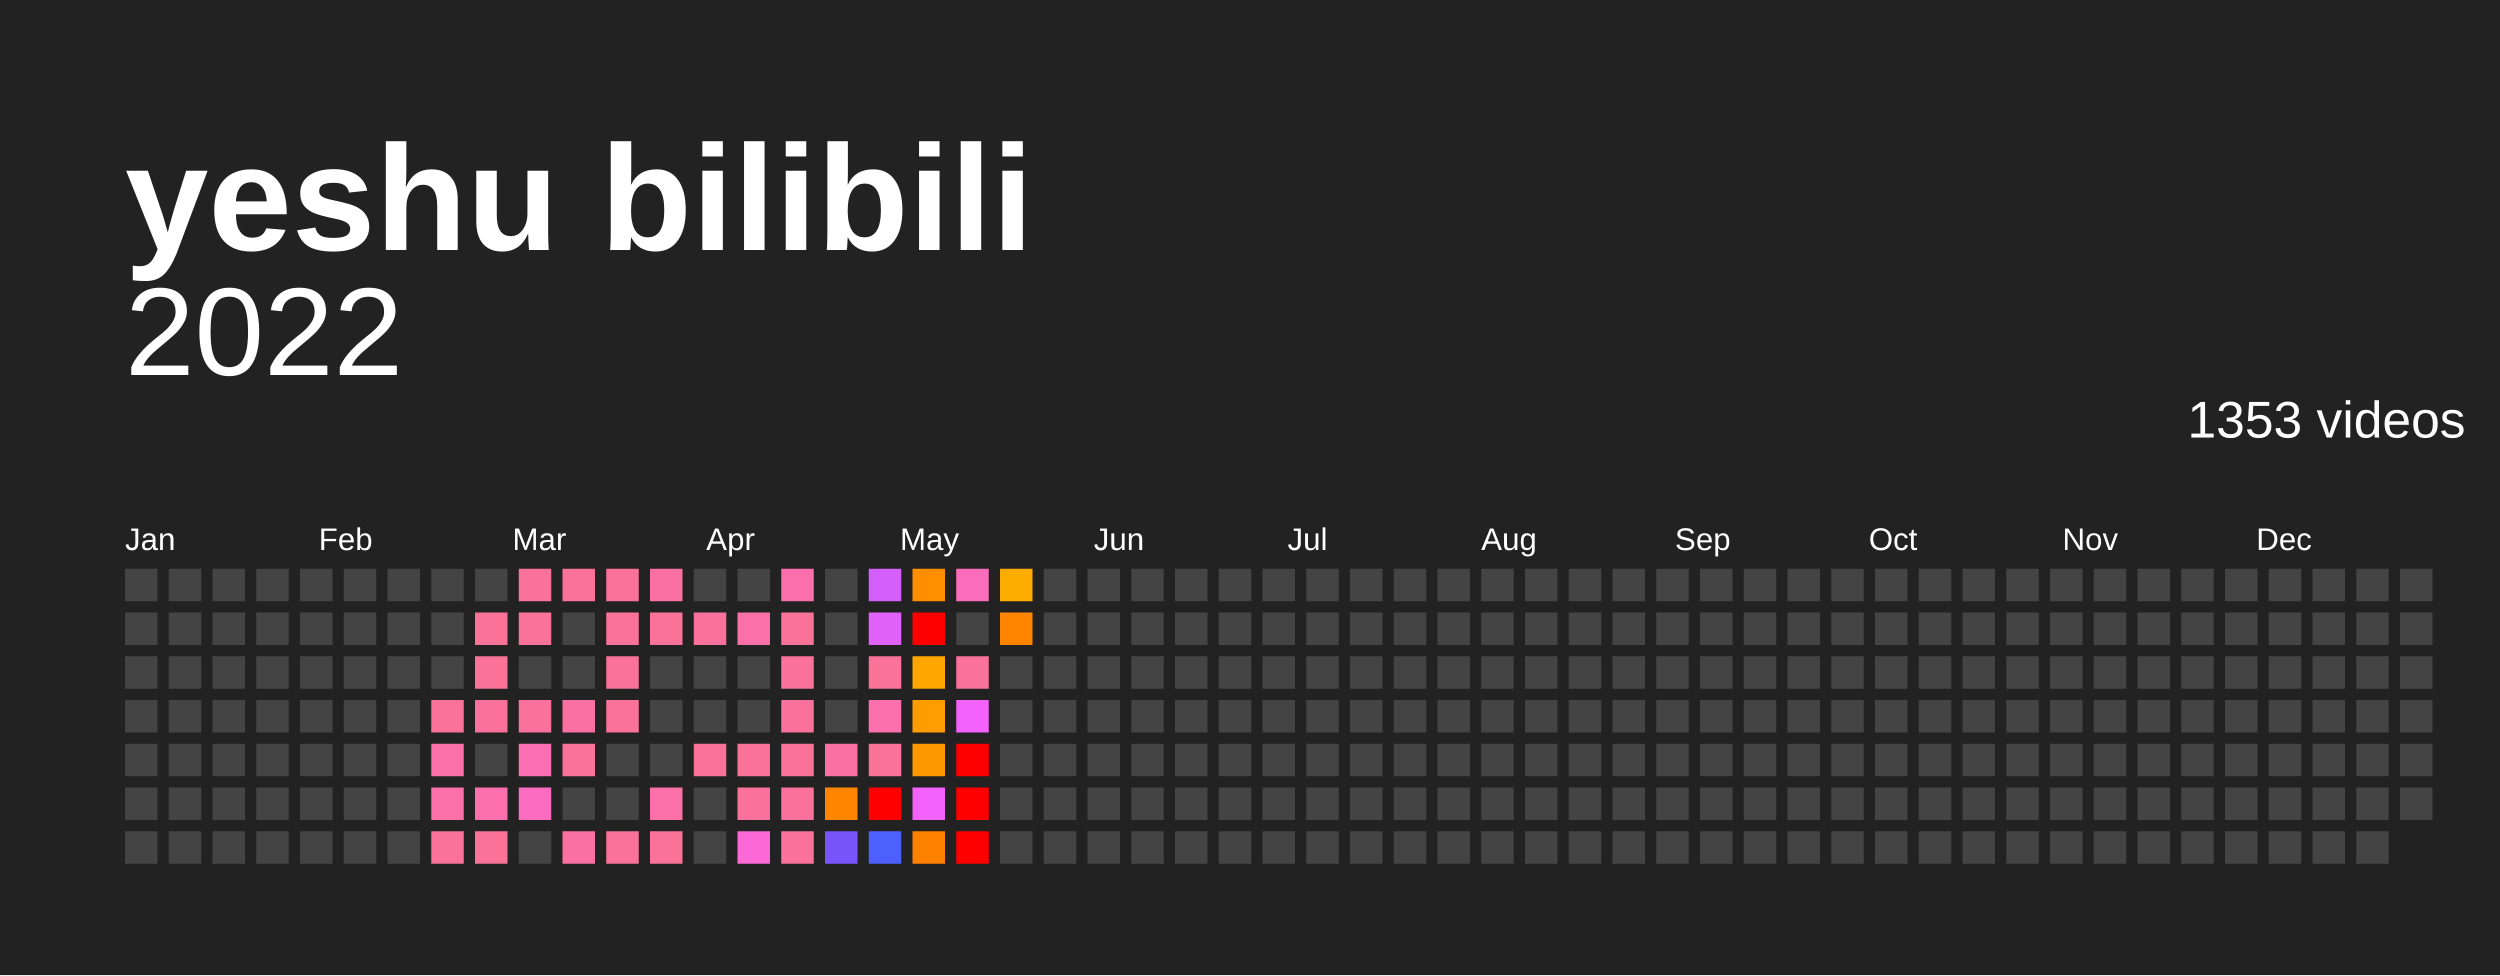
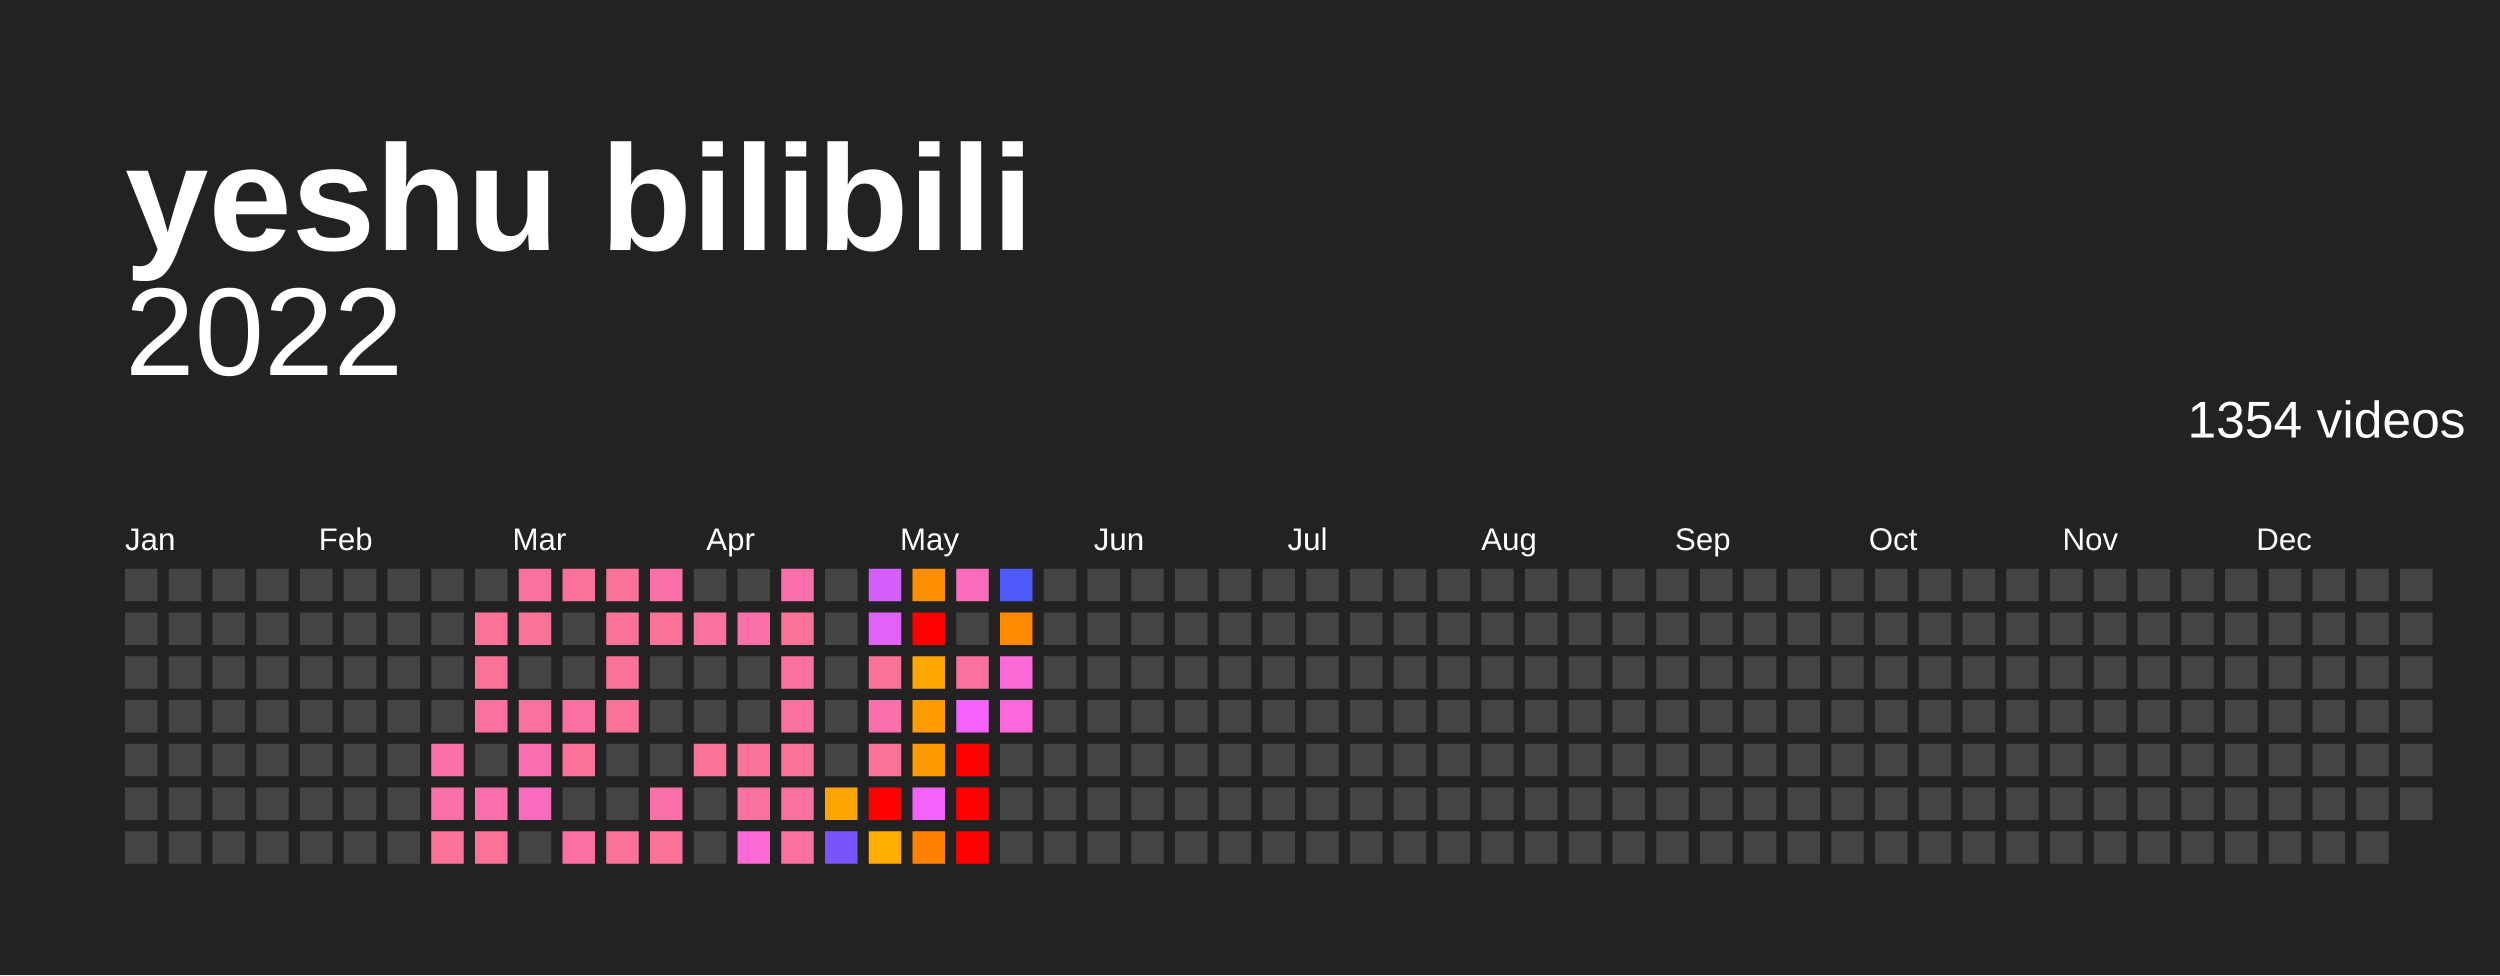
<svg xmlns="http://www.w3.org/2000/svg" baseProfile="full" height="78mm" version="1.1" viewBox="0,0,200,78" width="200mm">
  <defs />
  <rect fill="#222222" height="78" width="200" x="0" y="0" />
  <text fill="#FFFFFF" style="font-size:12px; font-family:Arial; font-weight:bold;" x="10" y="20">yeshu bilibili</text>
  <text alignment-baseline="hanging" fill="#FFFFFF" style="font-size:10.0px; font-family:Arial;" x="10" y="30">2022</text>
-   <text alignment-baseline="hanging" fill="#FFFFFF" style="font-size:4.125px; font-family:Arial;" x="175" y="35">1353 videos</text>
+   <text alignment-baseline="hanging" fill="#FFFFFF" style="font-size:4.125px; font-family:Arial;" x="175" y="35">1354 videos</text>
  <text fill="#FFFFFF" style="font-size:2.5px; font-family:Arial" x="10.0" y="44">Jan</text>
  <text fill="#FFFFFF" style="font-size:2.5px; font-family:Arial" x="25.5" y="44">Feb</text>
  <text fill="#FFFFFF" style="font-size:2.5px; font-family:Arial" x="41.0" y="44">Mar</text>
  <text fill="#FFFFFF" style="font-size:2.5px; font-family:Arial" x="56.5" y="44">Apr</text>
  <text fill="#FFFFFF" style="font-size:2.5px; font-family:Arial" x="72.0" y="44">May</text>
  <text fill="#FFFFFF" style="font-size:2.5px; font-family:Arial" x="87.5" y="44">Jun</text>
  <text fill="#FFFFFF" style="font-size:2.5px; font-family:Arial" x="103.0" y="44">Jul</text>
  <text fill="#FFFFFF" style="font-size:2.5px; font-family:Arial" x="118.5" y="44">Aug</text>
  <text fill="#FFFFFF" style="font-size:2.5px; font-family:Arial" x="134.0" y="44">Sep</text>
  <text fill="#FFFFFF" style="font-size:2.5px; font-family:Arial" x="149.5" y="44">Oct</text>
  <text fill="#FFFFFF" style="font-size:2.5px; font-family:Arial" x="165.0" y="44">Nov</text>
  <text fill="#FFFFFF" style="font-size:2.5px; font-family:Arial" x="180.5" y="44">Dec</text>
  <rect fill="#444444" height="2.6" width="2.6" x="10.0" y="45.5" />
  <rect fill="#444444" height="2.6" width="2.6" x="10.0" y="49.0" />
  <rect fill="#444444" height="2.6" width="2.6" x="10.0" y="52.5" />
  <rect fill="#444444" height="2.6" width="2.6" x="10.0" y="56.0" />
  <rect fill="#444444" height="2.6" width="2.6" x="10.0" y="59.5" />
  <rect fill="#444444" height="2.6" width="2.6" x="10.0" y="63.0" />
  <rect fill="#444444" height="2.6" width="2.6" x="10.0" y="66.5" />
  <rect fill="#444444" height="2.6" width="2.6" x="13.5" y="45.5" />
  <rect fill="#444444" height="2.6" width="2.6" x="13.5" y="49.0" />
  <rect fill="#444444" height="2.6" width="2.6" x="13.5" y="52.5" />
  <rect fill="#444444" height="2.6" width="2.6" x="13.5" y="56.0" />
  <rect fill="#444444" height="2.6" width="2.6" x="13.5" y="59.5" />
  <rect fill="#444444" height="2.6" width="2.6" x="13.5" y="63.0" />
  <rect fill="#444444" height="2.6" width="2.6" x="13.5" y="66.5" />
  <rect fill="#444444" height="2.6" width="2.6" x="17.0" y="45.5" />
  <rect fill="#444444" height="2.6" width="2.6" x="17.0" y="49.0" />
  <rect fill="#444444" height="2.6" width="2.6" x="17.0" y="52.5" />
  <rect fill="#444444" height="2.6" width="2.6" x="17.0" y="56.0" />
  <rect fill="#444444" height="2.6" width="2.6" x="17.0" y="59.5" />
  <rect fill="#444444" height="2.6" width="2.6" x="17.0" y="63.0" />
  <rect fill="#444444" height="2.6" width="2.6" x="17.0" y="66.5" />
  <rect fill="#444444" height="2.6" width="2.6" x="20.5" y="45.5" />
  <rect fill="#444444" height="2.6" width="2.6" x="20.5" y="49.0" />
  <rect fill="#444444" height="2.6" width="2.6" x="20.5" y="52.5" />
  <rect fill="#444444" height="2.6" width="2.6" x="20.5" y="56.0" />
  <rect fill="#444444" height="2.6" width="2.6" x="20.5" y="59.5" />
  <rect fill="#444444" height="2.6" width="2.6" x="20.5" y="63.0" />
  <rect fill="#444444" height="2.6" width="2.6" x="20.5" y="66.5" />
  <rect fill="#444444" height="2.6" width="2.6" x="24.0" y="45.5" />
  <rect fill="#444444" height="2.6" width="2.6" x="24.0" y="49.0" />
  <rect fill="#444444" height="2.6" width="2.6" x="24.0" y="52.5" />
  <rect fill="#444444" height="2.6" width="2.6" x="24.0" y="56.0" />
  <rect fill="#444444" height="2.6" width="2.6" x="24.0" y="59.5" />
  <rect fill="#444444" height="2.6" width="2.6" x="24.0" y="63.0" />
  <rect fill="#444444" height="2.6" width="2.6" x="24.0" y="66.5" />
  <rect fill="#444444" height="2.6" width="2.6" x="27.5" y="45.5" />
  <rect fill="#444444" height="2.6" width="2.6" x="27.5" y="49.0" />
  <rect fill="#444444" height="2.6" width="2.6" x="27.5" y="52.5" />
  <rect fill="#444444" height="2.6" width="2.6" x="27.5" y="56.0" />
  <rect fill="#444444" height="2.6" width="2.6" x="27.5" y="59.5" />
  <rect fill="#444444" height="2.6" width="2.6" x="27.5" y="63.0" />
  <rect fill="#444444" height="2.6" width="2.6" x="27.5" y="66.5" />
  <rect fill="#444444" height="2.6" width="2.6" x="31.0" y="45.5" />
  <rect fill="#444444" height="2.6" width="2.6" x="31.0" y="49.0" />
  <rect fill="#444444" height="2.6" width="2.6" x="31.0" y="52.5" />
  <rect fill="#444444" height="2.6" width="2.6" x="31.0" y="56.0" />
  <rect fill="#444444" height="2.6" width="2.6" x="31.0" y="59.5" />
  <rect fill="#444444" height="2.6" width="2.6" x="31.0" y="63.0" />
  <rect fill="#444444" height="2.6" width="2.6" x="31.0" y="66.5" />
  <rect fill="#444444" height="2.6" width="2.6" x="34.5" y="45.5" />
  <rect fill="#444444" height="2.6" width="2.6" x="34.5" y="49.0" />
  <rect fill="#444444" height="2.6" width="2.6" x="34.5" y="52.5" />
-   <rect fill="#fb7299" height="2.6" width="2.6" x="34.5" y="56.0" />
+   <rect fill="#444444" height="2.6" width="2.6" x="34.5" y="56.0" />
  <rect fill="#fb70a8" height="2.6" width="2.6" x="34.5" y="59.5" />
  <rect fill="#fb70a8" height="2.6" width="2.6" x="34.5" y="63.0" />
  <rect fill="#fb7299" height="2.6" width="2.6" x="34.5" y="66.5" />
  <rect fill="#444444" height="2.6" width="2.6" x="38.0" y="45.5" />
  <rect fill="#fb7299" height="2.6" width="2.6" x="38.0" y="49.0" />
  <rect fill="#fb7299" height="2.6" width="2.6" x="38.0" y="52.5" />
  <rect fill="#fb719e" height="2.6" width="2.6" x="38.0" y="56.0" />
  <rect fill="#444444" height="2.6" width="2.6" x="38.0" y="59.5" />
  <rect fill="#fb6fac" height="2.6" width="2.6" x="38.0" y="63.0" />
  <rect fill="#fb7299" height="2.6" width="2.6" x="38.0" y="66.5" />
  <rect fill="#fb719e" height="2.6" width="2.6" x="41.5" y="45.5" />
  <rect fill="#fb7299" height="2.6" width="2.6" x="41.5" y="49.0" />
  <rect fill="#444444" height="2.6" width="2.6" x="41.5" y="52.5" />
  <rect fill="#fb719e" height="2.6" width="2.6" x="41.5" y="56.0" />
  <rect fill="#fb6eb2" height="2.6" width="2.6" x="41.5" y="59.5" />
  <rect fill="#fb6cc1" height="2.6" width="2.6" x="41.5" y="63.0" />
  <rect fill="#444444" height="2.6" width="2.6" x="41.5" y="66.5" />
  <rect fill="#fb7299" height="2.6" width="2.6" x="45.0" y="45.5" />
  <rect fill="#444444" height="2.6" width="2.6" x="45.0" y="49.0" />
  <rect fill="#444444" height="2.6" width="2.6" x="45.0" y="52.5" />
  <rect fill="#fb70a3" height="2.6" width="2.6" x="45.0" y="56.0" />
  <rect fill="#fb7299" height="2.6" width="2.6" x="45.0" y="59.5" />
  <rect fill="#444444" height="2.6" width="2.6" x="45.0" y="63.0" />
  <rect fill="#fb70a3" height="2.6" width="2.6" x="45.0" y="66.5" />
  <rect fill="#fb7299" height="2.6" width="2.6" x="48.5" y="45.5" />
  <rect fill="#fb7299" height="2.6" width="2.6" x="48.5" y="49.0" />
  <rect fill="#fb7299" height="2.6" width="2.6" x="48.5" y="52.5" />
  <rect fill="#fb7299" height="2.6" width="2.6" x="48.5" y="56.0" />
  <rect fill="#444444" height="2.6" width="2.6" x="48.5" y="59.5" />
  <rect fill="#444444" height="2.6" width="2.6" x="48.5" y="63.0" />
  <rect fill="#fb7299" height="2.6" width="2.6" x="48.5" y="66.5" />
-   <rect fill="#fb70a3" height="2.6" width="2.6" x="52.0" y="45.5" />
+   <rect fill="#fb70a8" height="2.6" width="2.6" x="52.0" y="45.5" />
  <rect fill="#fb7299" height="2.6" width="2.6" x="52.0" y="49.0" />
  <rect fill="#444444" height="2.6" width="2.6" x="52.0" y="52.5" />
  <rect fill="#444444" height="2.6" width="2.6" x="52.0" y="56.0" />
  <rect fill="#444444" height="2.6" width="2.6" x="52.0" y="59.5" />
  <rect fill="#fb70a8" height="2.6" width="2.6" x="52.0" y="63.0" />
  <rect fill="#fb7299" height="2.6" width="2.6" x="52.0" y="66.5" />
  <rect fill="#444444" height="2.6" width="2.6" x="55.5" y="45.5" />
  <rect fill="#fb719e" height="2.6" width="2.6" x="55.5" y="49.0" />
  <rect fill="#444444" height="2.6" width="2.6" x="55.5" y="52.5" />
  <rect fill="#444444" height="2.6" width="2.6" x="55.5" y="56.0" />
  <rect fill="#fb7299" height="2.6" width="2.6" x="55.5" y="59.5" />
  <rect fill="#444444" height="2.6" width="2.6" x="55.5" y="63.0" />
  <rect fill="#444444" height="2.6" width="2.6" x="55.5" y="66.5" />
  <rect fill="#444444" height="2.6" width="2.6" x="59.0" y="45.5" />
  <rect fill="#fb70a8" height="2.6" width="2.6" x="59.0" y="49.0" />
  <rect fill="#444444" height="2.6" width="2.6" x="59.0" y="52.5" />
  <rect fill="#444444" height="2.6" width="2.6" x="59.0" y="56.0" />
  <rect fill="#fb7299" height="2.6" width="2.6" x="59.0" y="59.5" />
  <rect fill="#fb719e" height="2.6" width="2.6" x="59.0" y="63.0" />
  <rect fill="#fb69d6" height="2.6" width="2.6" x="59.0" y="66.5" />
  <rect fill="#fb6fac" height="2.6" width="2.6" x="62.5" y="45.5" />
  <rect fill="#fb7299" height="2.6" width="2.6" x="62.5" y="49.0" />
  <rect fill="#fb719e" height="2.6" width="2.6" x="62.5" y="52.5" />
  <rect fill="#fb719e" height="2.6" width="2.6" x="62.5" y="56.0" />
  <rect fill="#fb7299" height="2.6" width="2.6" x="62.5" y="59.5" />
  <rect fill="#fb719e" height="2.6" width="2.6" x="62.5" y="63.0" />
  <rect fill="#fb719e" height="2.6" width="2.6" x="62.5" y="66.5" />
  <rect fill="#444444" height="2.6" width="2.6" x="66.0" y="45.5" />
  <rect fill="#444444" height="2.6" width="2.6" x="66.0" y="49.0" />
  <rect fill="#444444" height="2.6" width="2.6" x="66.0" y="52.5" />
  <rect fill="#444444" height="2.6" width="2.6" x="66.0" y="56.0" />
-   <rect fill="#fb70a3" height="2.6" width="2.6" x="66.0" y="59.5" />
-   <rect fill="#ff8500" height="2.6" width="2.6" x="66.0" y="63.0" />
+   <rect fill="#444444" height="2.6" width="2.6" x="66.0" y="59.5" />
+   <rect fill="#ffa400" height="2.6" width="2.6" x="66.0" y="63.0" />
  <rect fill="#7755fb" height="2.6" width="2.6" x="66.0" y="66.5" />
  <rect fill="#d45ffb" height="2.6" width="2.6" x="69.5" y="45.5" />
  <rect fill="#e161fb" height="2.6" width="2.6" x="69.5" y="49.0" />
  <rect fill="#fb7299" height="2.6" width="2.6" x="69.5" y="52.5" />
  <rect fill="#fb6fac" height="2.6" width="2.6" x="69.5" y="56.0" />
  <rect fill="#fb7299" height="2.6" width="2.6" x="69.5" y="59.5" />
  <rect fill="red" height="2.6" width="2.6" x="69.5" y="63.0" />
-   <rect fill="#4e60fc" height="2.6" width="2.6" x="69.5" y="66.5" />
+   <rect fill="#ffae00" height="2.6" width="2.6" x="69.5" y="66.5" />
  <rect fill="#ff8f00" height="2.6" width="2.6" x="73.0" y="45.5" />
  <rect fill="red" height="2.6" width="2.6" x="73.0" y="49.0" />
  <rect fill="#ffa700" height="2.6" width="2.6" x="73.0" y="52.5" />
  <rect fill="#ff9d00" height="2.6" width="2.6" x="73.0" y="56.0" />
  <rect fill="#ff9900" height="2.6" width="2.6" x="73.0" y="59.5" />
  <rect fill="#f363fb" height="2.6" width="2.6" x="73.0" y="63.0" />
  <rect fill="#ff8100" height="2.6" width="2.6" x="73.0" y="66.5" />
  <rect fill="#fb6dbc" height="2.6" width="2.6" x="76.5" y="45.5" />
  <rect fill="#444444" height="2.6" width="2.6" x="76.5" y="49.0" />
  <rect fill="#fb719e" height="2.6" width="2.6" x="76.5" y="52.5" />
  <rect fill="#f363fb" height="2.6" width="2.6" x="76.5" y="56.0" />
  <rect fill="red" height="2.6" width="2.6" x="76.5" y="59.5" />
  <rect fill="red" height="2.6" width="2.6" x="76.5" y="63.0" />
  <rect fill="red" height="2.6" width="2.6" x="76.5" y="66.5" />
-   <rect fill="#ffac00" height="2.6" width="2.6" x="80.0" y="45.5" />
-   <rect fill="#ff8500" height="2.6" width="2.6" x="80.0" y="49.0" />
-   <rect fill="#444444" height="2.6" width="2.6" x="80.0" y="52.5" />
-   <rect fill="#444444" height="2.6" width="2.6" x="80.0" y="56.0" />
+   <rect fill="#4f5afc" height="2.6" width="2.6" x="80.0" y="45.5" />
+   <rect fill="#ff8a00" height="2.6" width="2.6" x="80.0" y="49.0" />
+   <rect fill="#fb69d6" height="2.6" width="2.6" x="80.0" y="52.5" />
+   <rect fill="#fb68dc" height="2.6" width="2.6" x="80.0" y="56.0" />
  <rect fill="#444444" height="2.6" width="2.6" x="80.0" y="59.5" />
  <rect fill="#444444" height="2.6" width="2.6" x="80.0" y="63.0" />
  <rect fill="#444444" height="2.6" width="2.6" x="80.0" y="66.5" />
  <rect fill="#444444" height="2.6" width="2.6" x="83.5" y="45.5" />
  <rect fill="#444444" height="2.6" width="2.6" x="83.5" y="49.0" />
  <rect fill="#444444" height="2.6" width="2.6" x="83.5" y="52.5" />
  <rect fill="#444444" height="2.6" width="2.6" x="83.5" y="56.0" />
  <rect fill="#444444" height="2.6" width="2.6" x="83.5" y="59.5" />
  <rect fill="#444444" height="2.6" width="2.6" x="83.5" y="63.0" />
  <rect fill="#444444" height="2.6" width="2.6" x="83.5" y="66.5" />
  <rect fill="#444444" height="2.6" width="2.6" x="87.0" y="45.5" />
  <rect fill="#444444" height="2.6" width="2.6" x="87.0" y="49.0" />
  <rect fill="#444444" height="2.6" width="2.6" x="87.0" y="52.5" />
  <rect fill="#444444" height="2.6" width="2.6" x="87.0" y="56.0" />
  <rect fill="#444444" height="2.6" width="2.6" x="87.0" y="59.5" />
  <rect fill="#444444" height="2.6" width="2.6" x="87.0" y="63.0" />
  <rect fill="#444444" height="2.6" width="2.6" x="87.0" y="66.5" />
  <rect fill="#444444" height="2.6" width="2.6" x="90.5" y="45.5" />
  <rect fill="#444444" height="2.6" width="2.6" x="90.5" y="49.0" />
  <rect fill="#444444" height="2.6" width="2.6" x="90.5" y="52.5" />
  <rect fill="#444444" height="2.6" width="2.6" x="90.5" y="56.0" />
  <rect fill="#444444" height="2.6" width="2.6" x="90.5" y="59.5" />
  <rect fill="#444444" height="2.6" width="2.6" x="90.5" y="63.0" />
  <rect fill="#444444" height="2.6" width="2.6" x="90.5" y="66.5" />
  <rect fill="#444444" height="2.6" width="2.6" x="94.0" y="45.5" />
  <rect fill="#444444" height="2.6" width="2.6" x="94.0" y="49.0" />
  <rect fill="#444444" height="2.6" width="2.6" x="94.0" y="52.5" />
  <rect fill="#444444" height="2.6" width="2.6" x="94.0" y="56.0" />
  <rect fill="#444444" height="2.6" width="2.6" x="94.0" y="59.5" />
  <rect fill="#444444" height="2.6" width="2.6" x="94.0" y="63.0" />
  <rect fill="#444444" height="2.6" width="2.6" x="94.0" y="66.5" />
  <rect fill="#444444" height="2.6" width="2.6" x="97.5" y="45.5" />
  <rect fill="#444444" height="2.6" width="2.6" x="97.5" y="49.0" />
  <rect fill="#444444" height="2.6" width="2.6" x="97.5" y="52.5" />
  <rect fill="#444444" height="2.6" width="2.6" x="97.5" y="56.0" />
  <rect fill="#444444" height="2.6" width="2.6" x="97.5" y="59.5" />
  <rect fill="#444444" height="2.6" width="2.6" x="97.5" y="63.0" />
  <rect fill="#444444" height="2.6" width="2.6" x="97.5" y="66.5" />
  <rect fill="#444444" height="2.6" width="2.6" x="101.0" y="45.5" />
  <rect fill="#444444" height="2.6" width="2.6" x="101.0" y="49.0" />
  <rect fill="#444444" height="2.6" width="2.6" x="101.0" y="52.5" />
  <rect fill="#444444" height="2.6" width="2.6" x="101.0" y="56.0" />
  <rect fill="#444444" height="2.6" width="2.6" x="101.0" y="59.5" />
  <rect fill="#444444" height="2.6" width="2.6" x="101.0" y="63.0" />
  <rect fill="#444444" height="2.6" width="2.6" x="101.0" y="66.5" />
  <rect fill="#444444" height="2.6" width="2.6" x="104.5" y="45.5" />
  <rect fill="#444444" height="2.6" width="2.6" x="104.5" y="49.0" />
  <rect fill="#444444" height="2.6" width="2.6" x="104.5" y="52.5" />
  <rect fill="#444444" height="2.6" width="2.6" x="104.5" y="56.0" />
  <rect fill="#444444" height="2.6" width="2.6" x="104.5" y="59.5" />
  <rect fill="#444444" height="2.6" width="2.6" x="104.5" y="63.0" />
  <rect fill="#444444" height="2.6" width="2.6" x="104.5" y="66.5" />
  <rect fill="#444444" height="2.6" width="2.6" x="108.0" y="45.5" />
  <rect fill="#444444" height="2.6" width="2.6" x="108.0" y="49.0" />
  <rect fill="#444444" height="2.6" width="2.6" x="108.0" y="52.5" />
  <rect fill="#444444" height="2.6" width="2.6" x="108.0" y="56.0" />
  <rect fill="#444444" height="2.6" width="2.6" x="108.0" y="59.5" />
  <rect fill="#444444" height="2.6" width="2.6" x="108.0" y="63.0" />
  <rect fill="#444444" height="2.6" width="2.6" x="108.0" y="66.5" />
  <rect fill="#444444" height="2.6" width="2.6" x="111.5" y="45.5" />
  <rect fill="#444444" height="2.6" width="2.6" x="111.5" y="49.0" />
  <rect fill="#444444" height="2.6" width="2.6" x="111.5" y="52.5" />
  <rect fill="#444444" height="2.6" width="2.6" x="111.5" y="56.0" />
  <rect fill="#444444" height="2.6" width="2.6" x="111.5" y="59.5" />
  <rect fill="#444444" height="2.6" width="2.6" x="111.5" y="63.0" />
  <rect fill="#444444" height="2.6" width="2.6" x="111.5" y="66.5" />
  <rect fill="#444444" height="2.6" width="2.6" x="115.0" y="45.5" />
  <rect fill="#444444" height="2.6" width="2.6" x="115.0" y="49.0" />
  <rect fill="#444444" height="2.6" width="2.6" x="115.0" y="52.5" />
  <rect fill="#444444" height="2.6" width="2.6" x="115.0" y="56.0" />
  <rect fill="#444444" height="2.6" width="2.6" x="115.0" y="59.5" />
  <rect fill="#444444" height="2.6" width="2.6" x="115.0" y="63.0" />
  <rect fill="#444444" height="2.6" width="2.6" x="115.0" y="66.5" />
  <rect fill="#444444" height="2.6" width="2.6" x="118.5" y="45.5" />
  <rect fill="#444444" height="2.6" width="2.6" x="118.5" y="49.0" />
  <rect fill="#444444" height="2.6" width="2.6" x="118.5" y="52.5" />
  <rect fill="#444444" height="2.6" width="2.6" x="118.5" y="56.0" />
  <rect fill="#444444" height="2.6" width="2.6" x="118.5" y="59.5" />
  <rect fill="#444444" height="2.6" width="2.6" x="118.5" y="63.0" />
  <rect fill="#444444" height="2.6" width="2.6" x="118.5" y="66.5" />
  <rect fill="#444444" height="2.6" width="2.6" x="122.0" y="45.5" />
  <rect fill="#444444" height="2.6" width="2.6" x="122.0" y="49.0" />
  <rect fill="#444444" height="2.6" width="2.6" x="122.0" y="52.5" />
  <rect fill="#444444" height="2.6" width="2.6" x="122.0" y="56.0" />
  <rect fill="#444444" height="2.6" width="2.6" x="122.0" y="59.5" />
  <rect fill="#444444" height="2.6" width="2.6" x="122.0" y="63.0" />
  <rect fill="#444444" height="2.6" width="2.6" x="122.0" y="66.5" />
  <rect fill="#444444" height="2.6" width="2.6" x="125.5" y="45.5" />
  <rect fill="#444444" height="2.6" width="2.6" x="125.5" y="49.0" />
  <rect fill="#444444" height="2.6" width="2.6" x="125.5" y="52.5" />
  <rect fill="#444444" height="2.6" width="2.6" x="125.5" y="56.0" />
  <rect fill="#444444" height="2.6" width="2.6" x="125.5" y="59.5" />
  <rect fill="#444444" height="2.6" width="2.6" x="125.5" y="63.0" />
  <rect fill="#444444" height="2.6" width="2.6" x="125.5" y="66.5" />
  <rect fill="#444444" height="2.6" width="2.6" x="129.0" y="45.5" />
  <rect fill="#444444" height="2.6" width="2.6" x="129.0" y="49.0" />
  <rect fill="#444444" height="2.6" width="2.6" x="129.0" y="52.5" />
  <rect fill="#444444" height="2.6" width="2.6" x="129.0" y="56.0" />
  <rect fill="#444444" height="2.6" width="2.6" x="129.0" y="59.5" />
  <rect fill="#444444" height="2.6" width="2.6" x="129.0" y="63.0" />
  <rect fill="#444444" height="2.6" width="2.6" x="129.0" y="66.5" />
  <rect fill="#444444" height="2.6" width="2.6" x="132.5" y="45.5" />
  <rect fill="#444444" height="2.6" width="2.6" x="132.5" y="49.0" />
  <rect fill="#444444" height="2.6" width="2.6" x="132.5" y="52.5" />
  <rect fill="#444444" height="2.6" width="2.6" x="132.5" y="56.0" />
  <rect fill="#444444" height="2.6" width="2.6" x="132.5" y="59.5" />
  <rect fill="#444444" height="2.6" width="2.6" x="132.5" y="63.0" />
  <rect fill="#444444" height="2.6" width="2.6" x="132.5" y="66.5" />
  <rect fill="#444444" height="2.6" width="2.6" x="136.0" y="45.5" />
  <rect fill="#444444" height="2.6" width="2.6" x="136.0" y="49.0" />
  <rect fill="#444444" height="2.6" width="2.6" x="136.0" y="52.5" />
  <rect fill="#444444" height="2.6" width="2.6" x="136.0" y="56.0" />
  <rect fill="#444444" height="2.6" width="2.6" x="136.0" y="59.5" />
  <rect fill="#444444" height="2.6" width="2.6" x="136.0" y="63.0" />
  <rect fill="#444444" height="2.6" width="2.6" x="136.0" y="66.5" />
  <rect fill="#444444" height="2.6" width="2.6" x="139.5" y="45.5" />
  <rect fill="#444444" height="2.6" width="2.6" x="139.5" y="49.0" />
  <rect fill="#444444" height="2.6" width="2.6" x="139.5" y="52.5" />
  <rect fill="#444444" height="2.6" width="2.6" x="139.5" y="56.0" />
  <rect fill="#444444" height="2.6" width="2.6" x="139.5" y="59.5" />
  <rect fill="#444444" height="2.6" width="2.6" x="139.5" y="63.0" />
  <rect fill="#444444" height="2.6" width="2.6" x="139.5" y="66.5" />
  <rect fill="#444444" height="2.6" width="2.6" x="143.0" y="45.5" />
  <rect fill="#444444" height="2.6" width="2.6" x="143.0" y="49.0" />
  <rect fill="#444444" height="2.6" width="2.6" x="143.0" y="52.5" />
  <rect fill="#444444" height="2.6" width="2.6" x="143.0" y="56.0" />
  <rect fill="#444444" height="2.6" width="2.6" x="143.0" y="59.5" />
  <rect fill="#444444" height="2.6" width="2.6" x="143.0" y="63.0" />
  <rect fill="#444444" height="2.6" width="2.6" x="143.0" y="66.5" />
  <rect fill="#444444" height="2.6" width="2.6" x="146.5" y="45.5" />
  <rect fill="#444444" height="2.6" width="2.6" x="146.5" y="49.0" />
  <rect fill="#444444" height="2.6" width="2.6" x="146.5" y="52.5" />
  <rect fill="#444444" height="2.6" width="2.6" x="146.5" y="56.0" />
  <rect fill="#444444" height="2.6" width="2.6" x="146.5" y="59.5" />
  <rect fill="#444444" height="2.6" width="2.6" x="146.5" y="63.0" />
  <rect fill="#444444" height="2.6" width="2.6" x="146.5" y="66.5" />
  <rect fill="#444444" height="2.6" width="2.6" x="150.0" y="45.5" />
  <rect fill="#444444" height="2.6" width="2.6" x="150.0" y="49.0" />
  <rect fill="#444444" height="2.6" width="2.6" x="150.0" y="52.5" />
  <rect fill="#444444" height="2.6" width="2.6" x="150.0" y="56.0" />
  <rect fill="#444444" height="2.6" width="2.6" x="150.0" y="59.5" />
  <rect fill="#444444" height="2.6" width="2.6" x="150.0" y="63.0" />
  <rect fill="#444444" height="2.6" width="2.6" x="150.0" y="66.5" />
  <rect fill="#444444" height="2.6" width="2.6" x="153.5" y="45.5" />
  <rect fill="#444444" height="2.6" width="2.6" x="153.5" y="49.0" />
  <rect fill="#444444" height="2.6" width="2.6" x="153.5" y="52.5" />
  <rect fill="#444444" height="2.6" width="2.6" x="153.5" y="56.0" />
  <rect fill="#444444" height="2.6" width="2.6" x="153.5" y="59.5" />
  <rect fill="#444444" height="2.6" width="2.6" x="153.5" y="63.0" />
  <rect fill="#444444" height="2.6" width="2.6" x="153.5" y="66.5" />
  <rect fill="#444444" height="2.6" width="2.6" x="157.0" y="45.5" />
  <rect fill="#444444" height="2.6" width="2.6" x="157.0" y="49.0" />
  <rect fill="#444444" height="2.6" width="2.6" x="157.0" y="52.5" />
  <rect fill="#444444" height="2.6" width="2.6" x="157.0" y="56.0" />
  <rect fill="#444444" height="2.6" width="2.6" x="157.0" y="59.5" />
  <rect fill="#444444" height="2.6" width="2.6" x="157.0" y="63.0" />
  <rect fill="#444444" height="2.6" width="2.6" x="157.0" y="66.5" />
  <rect fill="#444444" height="2.6" width="2.6" x="160.5" y="45.5" />
  <rect fill="#444444" height="2.6" width="2.6" x="160.5" y="49.0" />
  <rect fill="#444444" height="2.6" width="2.6" x="160.5" y="52.5" />
  <rect fill="#444444" height="2.6" width="2.6" x="160.5" y="56.0" />
  <rect fill="#444444" height="2.6" width="2.6" x="160.5" y="59.5" />
  <rect fill="#444444" height="2.6" width="2.6" x="160.5" y="63.0" />
  <rect fill="#444444" height="2.6" width="2.6" x="160.5" y="66.5" />
  <rect fill="#444444" height="2.6" width="2.6" x="164.0" y="45.5" />
  <rect fill="#444444" height="2.6" width="2.6" x="164.0" y="49.0" />
  <rect fill="#444444" height="2.6" width="2.6" x="164.0" y="52.5" />
  <rect fill="#444444" height="2.6" width="2.6" x="164.0" y="56.0" />
  <rect fill="#444444" height="2.6" width="2.6" x="164.0" y="59.5" />
  <rect fill="#444444" height="2.6" width="2.6" x="164.0" y="63.0" />
  <rect fill="#444444" height="2.6" width="2.6" x="164.0" y="66.5" />
  <rect fill="#444444" height="2.6" width="2.6" x="167.5" y="45.5" />
  <rect fill="#444444" height="2.6" width="2.6" x="167.5" y="49.0" />
  <rect fill="#444444" height="2.6" width="2.6" x="167.5" y="52.5" />
  <rect fill="#444444" height="2.6" width="2.6" x="167.5" y="56.0" />
  <rect fill="#444444" height="2.6" width="2.6" x="167.5" y="59.5" />
  <rect fill="#444444" height="2.6" width="2.6" x="167.5" y="63.0" />
  <rect fill="#444444" height="2.6" width="2.6" x="167.5" y="66.5" />
  <rect fill="#444444" height="2.6" width="2.6" x="171.0" y="45.5" />
  <rect fill="#444444" height="2.6" width="2.6" x="171.0" y="49.0" />
  <rect fill="#444444" height="2.6" width="2.6" x="171.0" y="52.5" />
  <rect fill="#444444" height="2.6" width="2.6" x="171.0" y="56.0" />
  <rect fill="#444444" height="2.6" width="2.6" x="171.0" y="59.5" />
  <rect fill="#444444" height="2.6" width="2.6" x="171.0" y="63.0" />
  <rect fill="#444444" height="2.6" width="2.6" x="171.0" y="66.5" />
  <rect fill="#444444" height="2.6" width="2.6" x="174.5" y="45.5" />
  <rect fill="#444444" height="2.6" width="2.6" x="174.5" y="49.0" />
  <rect fill="#444444" height="2.6" width="2.6" x="174.5" y="52.5" />
  <rect fill="#444444" height="2.6" width="2.6" x="174.5" y="56.0" />
  <rect fill="#444444" height="2.6" width="2.6" x="174.5" y="59.5" />
  <rect fill="#444444" height="2.6" width="2.6" x="174.5" y="63.0" />
  <rect fill="#444444" height="2.6" width="2.6" x="174.5" y="66.5" />
  <rect fill="#444444" height="2.6" width="2.6" x="178.0" y="45.5" />
  <rect fill="#444444" height="2.6" width="2.6" x="178.0" y="49.0" />
  <rect fill="#444444" height="2.6" width="2.6" x="178.0" y="52.5" />
  <rect fill="#444444" height="2.6" width="2.6" x="178.0" y="56.0" />
  <rect fill="#444444" height="2.6" width="2.6" x="178.0" y="59.5" />
  <rect fill="#444444" height="2.6" width="2.6" x="178.0" y="63.0" />
  <rect fill="#444444" height="2.6" width="2.6" x="178.0" y="66.5" />
  <rect fill="#444444" height="2.6" width="2.6" x="181.5" y="45.5" />
  <rect fill="#444444" height="2.6" width="2.6" x="181.5" y="49.0" />
  <rect fill="#444444" height="2.6" width="2.6" x="181.5" y="52.5" />
  <rect fill="#444444" height="2.6" width="2.6" x="181.5" y="56.0" />
  <rect fill="#444444" height="2.6" width="2.6" x="181.5" y="59.5" />
  <rect fill="#444444" height="2.6" width="2.6" x="181.5" y="63.0" />
  <rect fill="#444444" height="2.6" width="2.6" x="181.5" y="66.5" />
  <rect fill="#444444" height="2.6" width="2.6" x="185.0" y="45.5" />
  <rect fill="#444444" height="2.6" width="2.6" x="185.0" y="49.0" />
  <rect fill="#444444" height="2.6" width="2.6" x="185.0" y="52.5" />
  <rect fill="#444444" height="2.6" width="2.6" x="185.0" y="56.0" />
  <rect fill="#444444" height="2.6" width="2.6" x="185.0" y="59.5" />
  <rect fill="#444444" height="2.6" width="2.6" x="185.0" y="63.0" />
  <rect fill="#444444" height="2.6" width="2.6" x="185.0" y="66.5" />
  <rect fill="#444444" height="2.6" width="2.6" x="188.5" y="45.5" />
  <rect fill="#444444" height="2.6" width="2.6" x="188.5" y="49.0" />
  <rect fill="#444444" height="2.6" width="2.6" x="188.5" y="52.5" />
  <rect fill="#444444" height="2.6" width="2.6" x="188.5" y="56.0" />
  <rect fill="#444444" height="2.6" width="2.6" x="188.5" y="59.5" />
  <rect fill="#444444" height="2.6" width="2.6" x="188.5" y="63.0" />
  <rect fill="#444444" height="2.6" width="2.6" x="188.5" y="66.5" />
  <rect fill="#444444" height="2.6" width="2.6" x="192.0" y="45.5" />
  <rect fill="#444444" height="2.6" width="2.6" x="192.0" y="49.0" />
  <rect fill="#444444" height="2.6" width="2.6" x="192.0" y="52.5" />
  <rect fill="#444444" height="2.6" width="2.6" x="192.0" y="56.0" />
  <rect fill="#444444" height="2.6" width="2.6" x="192.0" y="59.5" />
  <rect fill="#444444" height="2.6" width="2.6" x="192.0" y="63.0" />
</svg>
